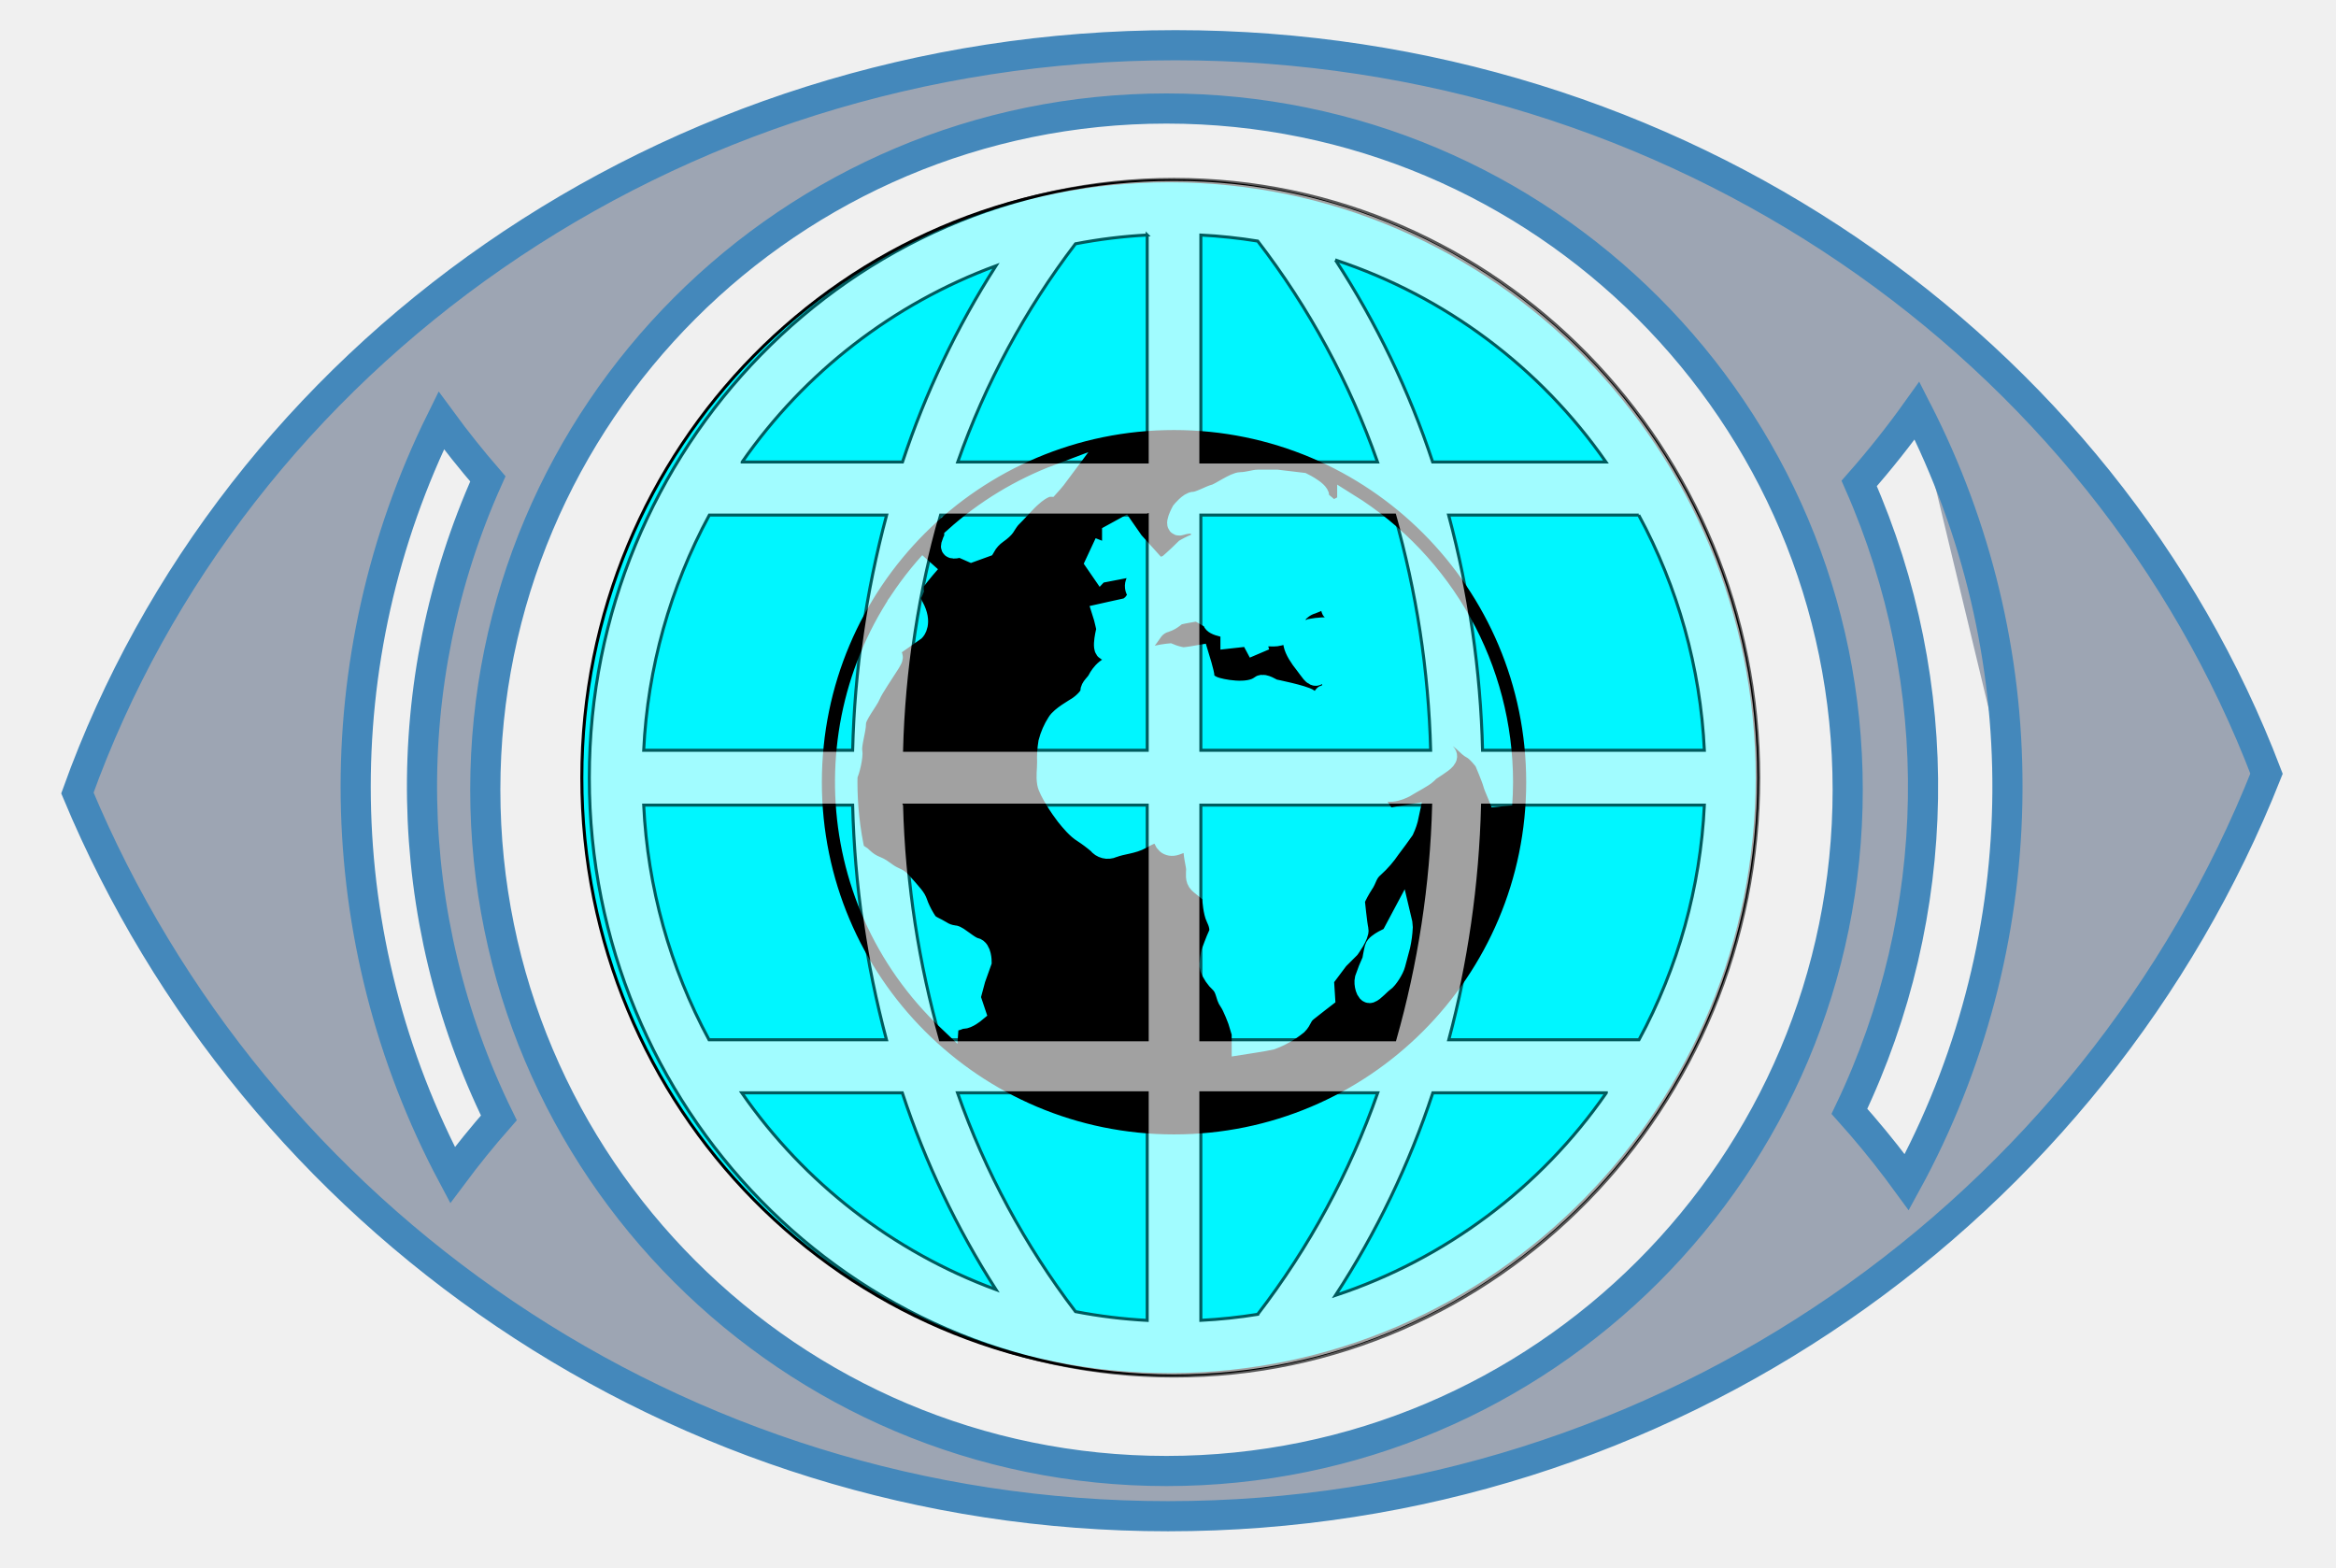
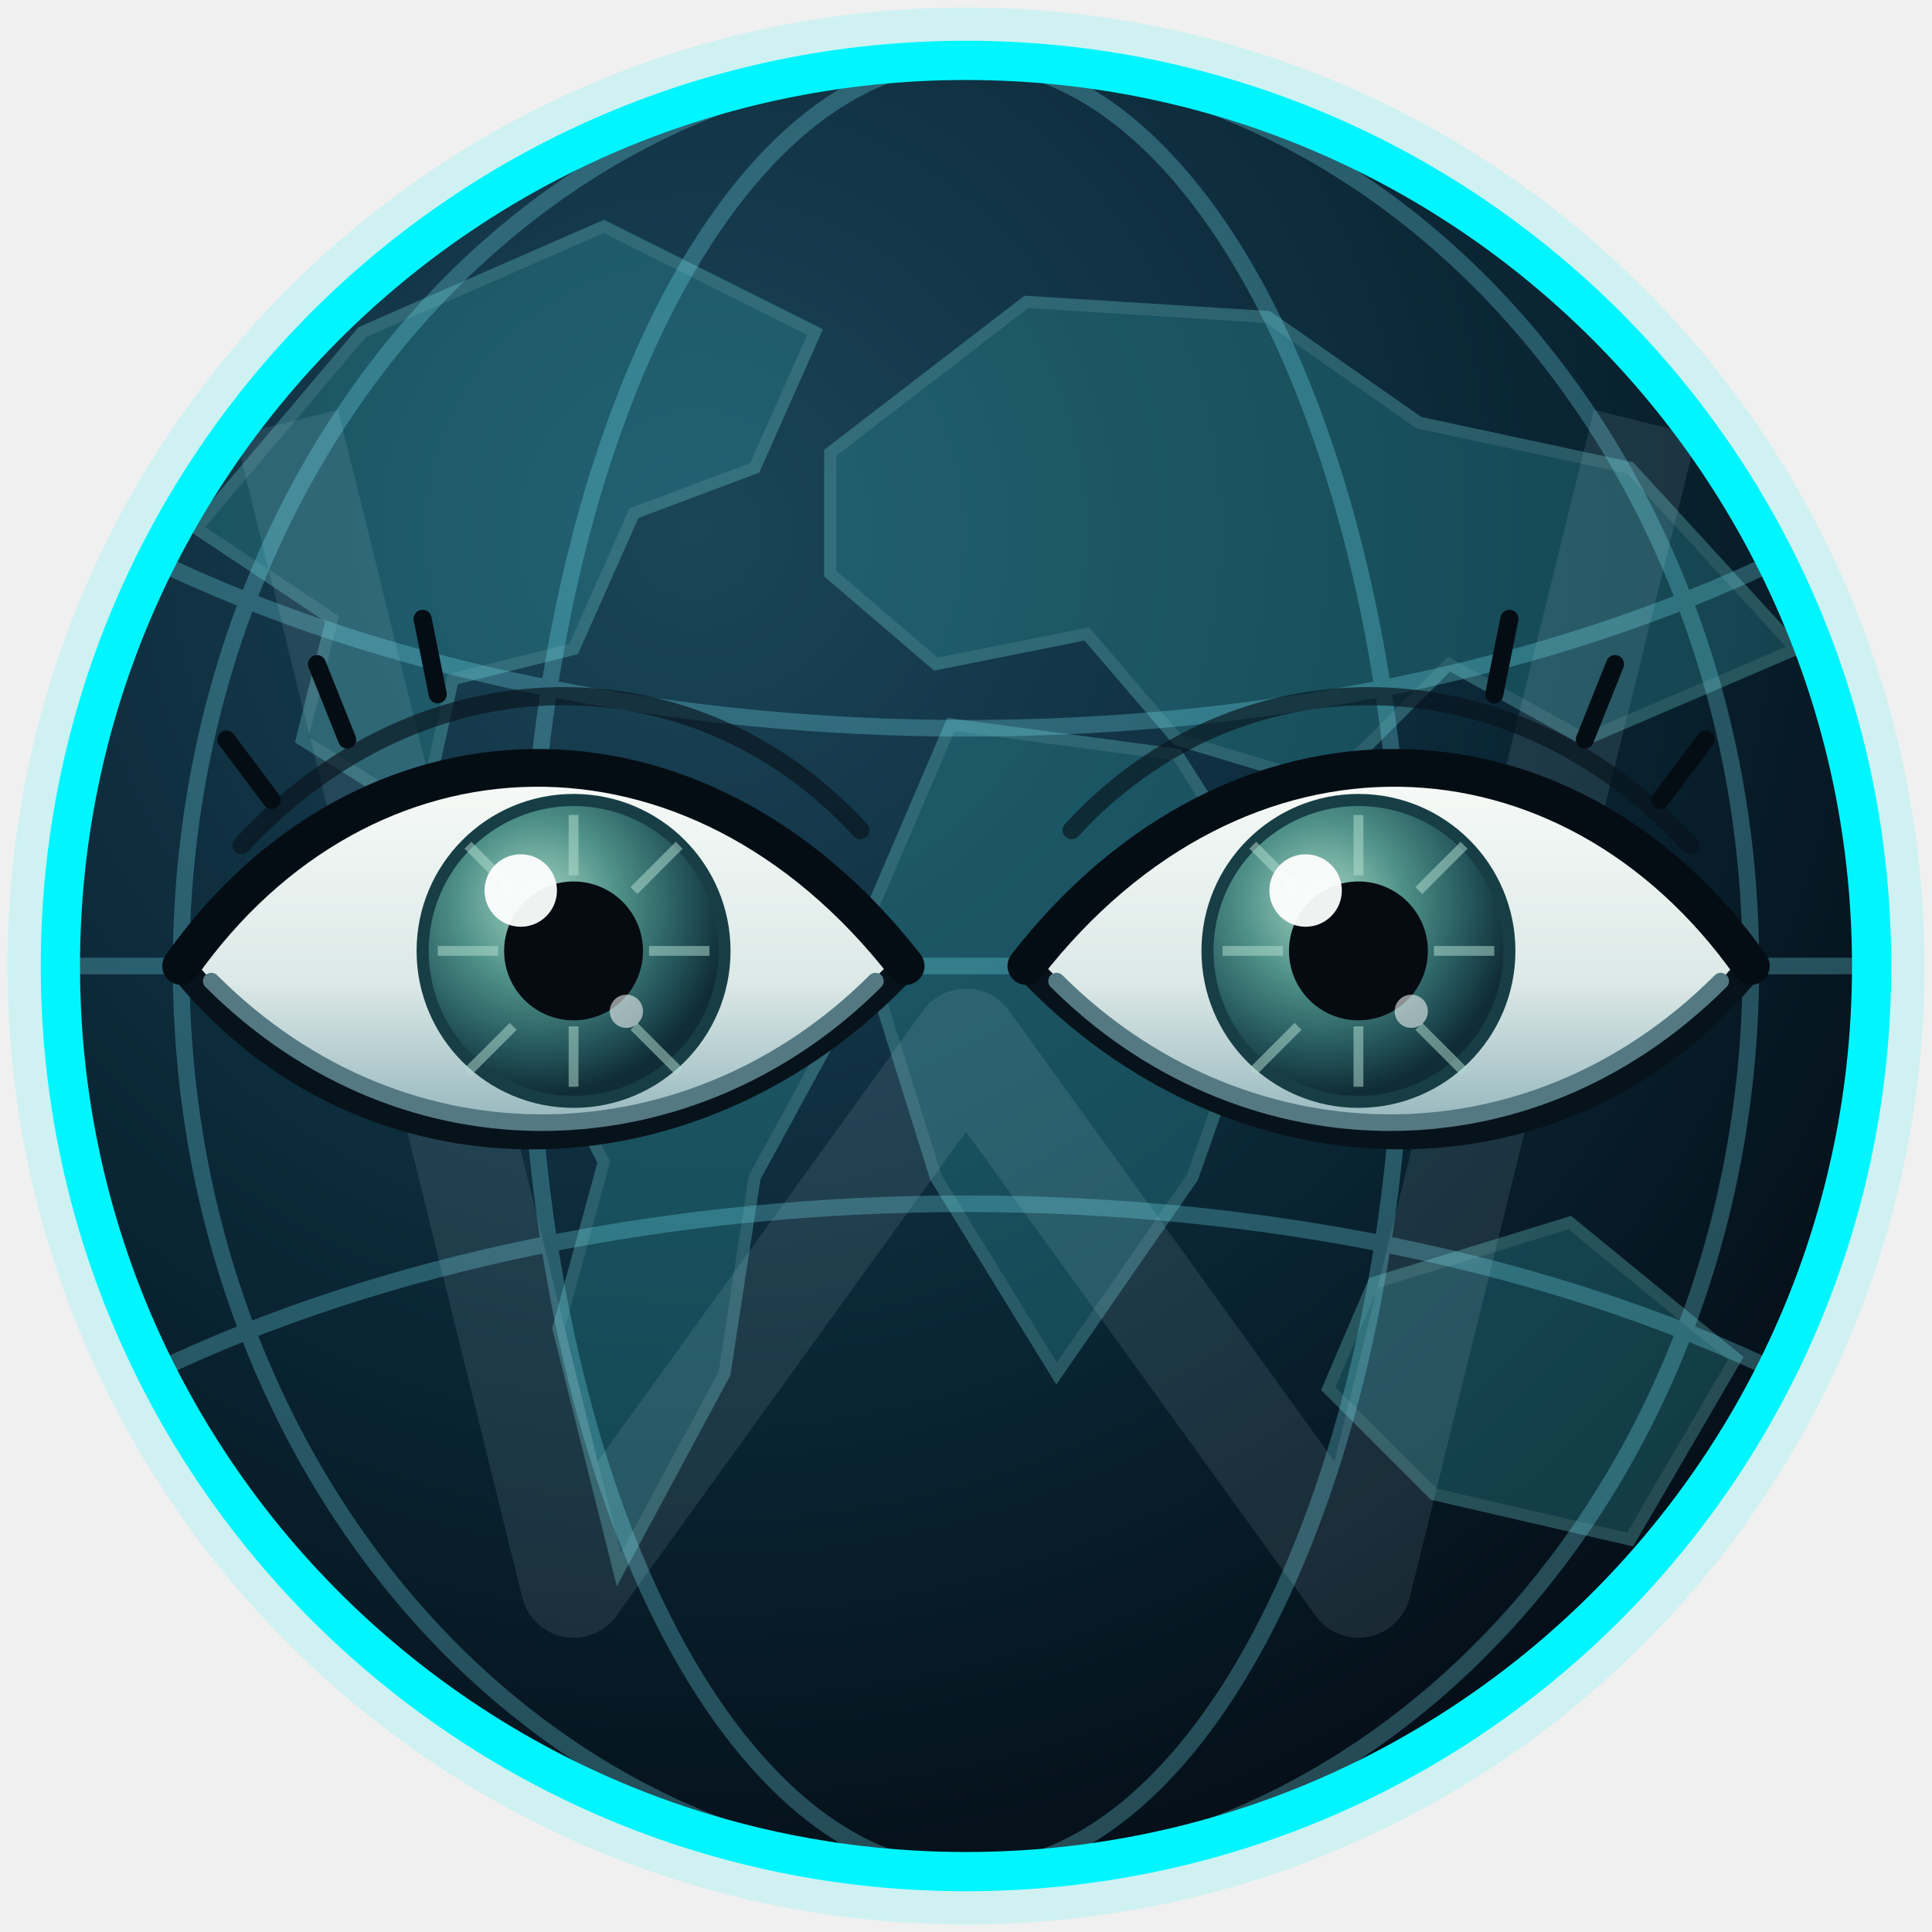
- <svg xmlns="http://www.w3.org/2000/svg" viewBox="180 120 775 520" role="img" aria-labelledby="logo-title">
+ <svg xmlns="http://www.w3.org/2000/svg" viewBox="0 0 128 128" role="img" aria-labelledby="logo-title">
  <defs>
+     <radialGradient id="globe-fill" cx="35%" cy="26%" r="80%">
+       <stop offset="0" stop-color="#1b4559" />
+       <stop offset="0.58" stop-color="#0a2635" />
+       <stop offset="1" stop-color="#040d16" />
+     </radialGradient>
+     <linearGradient id="eye-white" x1="0" y1="0" x2="0" y2="1">
+       <stop offset="0" stop-color="#f8fbf8" />
+       <stop offset="0.58" stop-color="#dce9e7" />
+       <stop offset="1" stop-color="#91b3ba" />
+     </linearGradient>
+     <radialGradient id="iris" cx="38%" cy="34%" r="64%">
+       <stop offset="0" stop-color="#a5d4c4" />
+       <stop offset="0.42" stop-color="#4f9188" />
+       <stop offset="0.78" stop-color="#23545a" />
+       <stop offset="1" stop-color="#102c35" />
+     </radialGradient>
+     <clipPath id="globe-clip">
+       <circle cx="64" cy="64" r="60" />
+     </clipPath>
    <style>
-       .cls-4 {
-         fill: #fff;
+       .eye-scan {
+         animation: eye-scan 14s ease-in-out infinite;
      }
- 
-       .cls-2, .cls-4 {
-         stroke: #000;
-         stroke-width: 1px;
+       @keyframes eye-scan {
+         0%, 100% { transform: translateX(3px); }
+         50% { transform: translateX(-3px); }
      }
- 
-       .cls-1 {
-         fill: #4454727a;
-         stroke: #48b;
-         stroke-width: 10px;
-       }
- 
-       .cls-1, .cls-2, .cls-3, .cls-4 {
-         fill-rule: evenodd;
-       }
- 
-       .cls-2 {
-         fill: #00f6ff;
-       }
- 
-       .cls-3 {
-         stroke: #00f6ff;
-         stroke-linecap: round;
-         stroke-width: 6.99px;
-       }
- 
-       .cls-4 {
-         opacity: 0.63;
+       @media (prefers-reduced-motion: reduce) {
+         .eye-scan { animation: none; }
      }
    </style>
  </defs>
-   <path id="outer_eye" class="cls-1" d="M567.5,623c-163.183,0-303.026-99.084-361.823-239.922C257.508,238.76,401.037,135,570,135c166.451,0,308.222,100.7,361.954,241.667C874.771,520.905,733.152,623,567.5,623ZM567,156c124.816,0,226,101.184,226,226S691.816,608,567,608,341,506.816,341,382,442.184,156,567,156ZM816,256.213A272.836,272.836,0,0,1,846,381M793.574,488.677a249.545,249.545,0,0,0,3.239-208.3A303.384,303.384,0,0,0,816,256.213a274.468,274.468,0,0,1-1.516,252.475q-0.927,1.758-1.88,3.5-1.632-2.238-3.306-4.446Q801.826,497.884,793.574,488.677ZM345.5,490.85q-8.055,9.164-15.37,18.966a274.353,274.353,0,0,1-3.748-250.343q7.347,10.012,15.469,19.393A249.512,249.512,0,0,0,345.5,490.85Z" />
-   <path id="inner_eye" class="cls-2" d="M568,179.985c107.678,0,194.968,88.655,194.968,198.015S675.678,576.015,568,576.015,373.032,487.36,373.032,378,460.322,179.985,568,179.985Z" />
-   <path id="globe" class="cls-3" d="M569.5,499.831A120.331,120.331,0,1,1,689.831,379.5,120.33,120.33,0,0,1,569.5,499.831Zm65.1-50.585c1.225-.4,3.268-2.858,4.492-3.677s3.268-4.083,3.675-5.717,1.227-4.495,1.634-6.126a36.015,36.015,0,0,0,.818-6.135,14.639,14.639,0,0,0-.407-2.855l-3.266,6.127s-4.9,2.04-5.315,3.674-0.817,4.088-.817,4.088a61.248,61.248,0,0,0-2.45,6.133C632.554,446.388,633.372,449.66,634.6,449.246ZM461.011,377.072c0.72-1.105,1.928-6.276,1.6-7.894-0.411-2.037,1.225-6.94,1.225-9.392s4.083-7.358,4.9-9.4,4.491-7.349,6.535-10.623-0.4-2.038-2.449-.809,1.225-3.274,2.449-4.086,8.172-5.72,8.172-5.72,2.449-2.454-.409-7.762c-2.211-4.1,0-4.5,0-6.128a2.43,2.43,0,0,0-1.28-.223c2.129-2.952,4.408-5.788,6.811-8.512A108.871,108.871,0,0,0,494.612,458.6a0.454,0.454,0,0,1,.683-0.363c2.043,0.819,2.449-.4,4.085-0.4s4.086-2.043,4.086-2.043l-1.641-4.9,1.641-6.126,2.041-5.717s0-4.095-2.041-4.5-5.722-4.081-6.946-4.081a10.018,10.018,0,0,1-4.491-1.636c-1.227-.813-3.677-1.634-4.5-2.857a31.144,31.144,0,0,1-2.858-5.314c-0.816-2.039-.409-2.039-3.681-5.715s-2.452-2.863-4.9-4.093-3.265-2.443-5.308-3.263a13.378,13.378,0,0,1-4.5-2.857,4.884,4.884,0,0,0-2.711-1.519,110.041,110.041,0,0,1-2.595-23.808C460.98,378.618,461,377.84,461.011,377.072Zm35.743-78.7a13.8,13.8,0,0,0-1.051,2.589c-0.408,1.638,2.864.416,2.864,0.416L502.239,303l4.5-1.631a13.741,13.741,0,0,1,4.083-4.5c2.857-2.043,2.454-2.452,3.677-4.084s0-.006,5.314-5.732,8.167-5.718,8.167-5.718,1.915-2.1,3.244-3.895A108.986,108.986,0,0,0,496.754,298.368Zm41.024,56.1c-1.224.82-5.715,3.272-6.944,5.315a22.681,22.681,0,0,0-2.859,6.535,31.042,31.042,0,0,0-.408,6.538c0,2.854-.41,4.5,0,6.949s4.5,8.568,6.128,10.623c1.63,2.038,3.674,4.483,5.719,5.713a47.235,47.235,0,0,1,4.9,3.674,4.03,4.03,0,0,0,4.9,1.223c3.272-1.223,6.538-1.223,9.4-2.853s7.353-3.685,7.353-1.231,1.632,4.084,4.082,3.272,6.539-2.858,6.13,0S577,406.764,577,408.4s-0.4,3.265.818,4.495,4.5,3.265,4.5,4.49,0.409,5.311,1.229,6.946,1.639,4.08.823,5.724-2.434,6.123-2.434,6.123-0.779,3.676-.37,4.9a12.683,12.683,0,0,0,3.332,4.906c2.043,2.042,1.771,4.492,2.994,6.124s2.993,6.539,2.993,6.539l1.236,4.088v3.677s7.966-1.231,9.591-1.64a30.673,30.673,0,0,0,8.618-4.9c1.636-1.632,1.311-2.856,3.349-4.488s5.762-4.5,5.762-4.5l-0.387-6.126,4.914-6.544,3.684-3.677s3.267-4.484,2.865-6.128c-0.413-1.628-1.231-9.8-1.231-9.8a37.972,37.972,0,0,1,2.863-5.313c1.224-1.634,1.227-3.678,3.679-5.719a33.109,33.109,0,0,0,5.306-6.126c1.229-1.634,3.681-4.9,4.5-6.127a21.871,21.871,0,0,0,1.635-4.894l-7.355,1.216c-2.45-4.082-9.392-13.073-10.621-15.112a37.04,37.04,0,0,1-2.861-7.76c-0.4-1.634-2.445-6.131-2.856-7.356s-3.27-4.908-4.088-6.128-3.675-2.043-5.309-3.268-11.843-3.27-11.843-3.27-3.129-1.991-4.088-1.226c-4.083,3.269-13.48,1.226-15.523.415s-3.269-2.041-3.269-3.272-1.835-7.143-1.835-7.143-3.985.705-5.213,0.705a20.333,20.333,0,0,1-4.442-1.276s-4.055.379-5.693,1.2a61.205,61.205,0,0,1-6.115,2.438,36.488,36.488,0,0,1-4.488.814c-3.671-1.636-6.529,2.45-7.352,4.079s-2.445,2.454-2.445,4.084S539,353.659,537.778,354.471Zm18.191-54.739-3.128-4.5-3.727,2.045V304.5l-3.839-1.5-1.715,3.674,1.685,2.452L549.114,305v4.129l8.478-1.636,3.164-2.449Zm71.15-12.676c-1.669.869-4.808,3.094-6,1.894-1.227-1.218-4.086-3.423-4.086-3.423,2.448-1.636-4.9-5.212-4.9-5.212l-8.576-1.022h-6.125c-1.227,0-3.681.825-5.723,0.825s-6.943,3.583-8.577,3.994-5.314,2.5-6.944,2.5-4.088,3.086-4.088,3.086-2.856,5.218-.4,4.4,5.717-.858,6.122.367,1.227,3.242,1.636,4.471,6.131,1.618,6.131,1.618a18.551,18.551,0,0,1,2.038-3.683c1.227-1.634,2.452-3.675,2.452-3.675s2.044,4.082,2.452,5.3-0.818,4.908-.818,4.908-4.491,2.852-5.716,2.852-8.175-6.126-8.175-6.126a25.4,25.4,0,0,0-4.489,2.043c-2.856,2.861-5.717,5.31-5.717,5.31a17.057,17.057,0,0,0-4.081,2.046c-1.629,1.222-5.138,1.487-6.117,2.854-2.039,2.863.84,4.9,0.84,4.9l-2.408,3.271-1.548,1.225-5.553,1.221-2.751.616c0.4,1.227,1.258,5.105,1.258,5.105s-1.87,6.943,0,6.943c0,0,4.276,1.64,5.5,1.64s2.625,0.4,4.265-1.227a59.861,59.861,0,0,0,5.156-6.538,8.047,8.047,0,0,1,4.49-3.267c2.454-.82,3-2.047,4.231-2.452s6.47-1.229,6.47-1.229,3.709,2.043,4.932,2.861c0.573,0.386-1.393,1.658,6.086,2.907V331.6l3.7-.411-4.207-3.264-0.44-.1-4.778-4.8-0.419-3.672s4.861,2.862,6.493,3.672a43.671,43.671,0,0,1,4.81,3.272l1.783,5.719,2.4,4.5s-1.87-5.722,0-5.722c0,0,5.158.405,6.381,0a36.253,36.253,0,0,0,5.237-1.632c1.636-.815-0.648-3.68.986-5.721a10.385,10.385,0,0,1,4.981-3.27c1.23-.405,5.35-2.447,5.35-2.447l4.522,0.82c-2.041,1.627-4.486,4.077-2.85,3.676s5.313,1.63,6.949,2.855,0.413,4.087.413,4.087-4.5-.411-7.355-0.815a29.263,29.263,0,0,0-7.351.4l-3.677,2.043s-2.454.816-2.045,2.861,2.045,4.5,3.679,6.535,2.858,4.5,4.085,3.675,5.309-3.265,5.309-3.265a12.784,12.784,0,0,0-.409,4.9,30.6,30.6,0,0,1,.409,4.9s-4.082,0-2.861.822,2.967,3.905,3.681,4.9c4.083,5.717,12.664,18.383,13.482,20.015s0.44,4.126,1.631,5.31c2.454,2.45,7.352,0,8.578-.817s5.311-2.863,6.536-4.082,0.818-.822,3.272-2.454,4.079-2.856,2.859-4.085-3.68-5.725-3.68-5.725c-3.676.825-7.351-1.222-7.351-2.445s-3.269-6.124-3.269-6.124,0.407-.82,3.269.809,5.306,4.908,7.759,4.908,3.678,0.819,6.537,2.453,4.085,3.672,5.719,4.492,4.086,4.086,4.086,4.086,2.447,5.715,2.859,7.358c0.358,1.421,2.277,5.345,2.754,7.132,0.166-2.461.281-4.937,0.281-7.44A108.8,108.8,0,0,0,627.119,287.056ZM548.884,304.5l0.333,0.133-0.333.365v-0.5Z" />
-   <path id="globe_cage" class="cls-4" d="M569.5,576.491c-106.968,0-193.988-89.044-193.988-198.491S462.532,179.509,569.5,179.509,763.488,268.553,763.488,378,676.468,576.491,569.5,576.491ZM578.4,368.9h76.237a314.2,314.2,0,0,0-11.945-78.026H578.4V368.9ZM654.634,387.1H578.4V464.94h64.345A314.251,314.251,0,0,0,654.634,387.1Zm90.813,0H671.861a333.4,333.4,0,0,1-11.206,77.836h63.112A182.117,182.117,0,0,0,745.447,387.1Zm-32.528,95.444H655.363a288.421,288.421,0,0,1-32.3,67.191A177.214,177.214,0,0,0,712.919,482.548Zm-115.67,73.48a263.416,263.416,0,0,0,39.828-73.48H578.4v75.476A173.846,173.846,0,0,0,597.249,556.028ZM560.6,558.036V482.548H497.674a263.837,263.837,0,0,0,39.135,72.575A174.279,174.279,0,0,0,560.6,558.036ZM510.434,547.83a289.038,289.038,0,0,1-31.078-65.282H426.1A177.5,177.5,0,0,0,510.434,547.83Zm-95.208-82.89H474.1A333.353,333.353,0,0,1,462.878,387.1H393.555A182.127,182.127,0,0,0,415.226,464.94ZM393.555,368.9h69.323a333.4,333.4,0,0,1,11.268-78.026H415.332A182.13,182.13,0,0,0,393.555,368.9Zm32.676-95.633h53.185a289.064,289.064,0,0,1,31-65.087A177.487,177.487,0,0,0,426.231,273.263Zm134.372-75.3a174.068,174.068,0,0,0-23.8,2.914,263.8,263.8,0,0,0-39.06,72.384H560.6v-75.3Zm0,92.905H492.051A314.088,314.088,0,0,0,480.106,368.9h80.5V290.87Zm-80.5,96.234A314.1,314.1,0,0,0,492,464.94h68.6V387.1h-80.5ZM578.4,197.977v75.286h58.612a263.412,263.412,0,0,0-39.751-73.289A174.011,174.011,0,0,0,578.4,197.977Zm44.672,8.286a288.6,288.6,0,0,1,32.231,67h57.491A177.213,177.213,0,0,0,623.069,206.263Zm100.6,84.607H660.6A333.3,333.3,0,0,1,671.861,368.9h73.586A182.129,182.129,0,0,0,723.667,290.87Z" />
+   <circle cx="64" cy="64" r="60" fill="none" stroke="#00f6ff" stroke-width="7" opacity="0.14" />
+   <circle cx="64" cy="64" r="60" fill="url(#globe-fill)" />
+   <g clip-path="url(#globe-clip)">
+     <g fill="#36aeb2" stroke="#79e7e5" stroke-width="0.8" opacity="0.28">
+       <path d="M13 35 24 22 40 15 54 22 50 31 42 34 38 43 30 45 28 54 20 49 22 41Z" />
+       <path d="M39 54 51 57 56 67 50 78 48 91 41 104 37 88 40 77 34 65Z" />
+       <path d="M55 30 68 20 84 21 94 28 108 31 119 43 105 49 96 44 88 52 78 49 72 42 62 44 55 38Z" />
+       <path d="M63 48 78 50 85 61 79 78 70 91 62 78 57 62Z" />
+       <path d="M91 85 104 81 115 90 108 102 95 99 88 92Z" />
+     </g>
+     <g fill="none" stroke="#75e7f4" stroke-width="1.1" opacity="0.28">
+       <ellipse cx="64" cy="64" rx="29" ry="60" />
+       <ellipse cx="64" cy="64" rx="52" ry="60" />
+       <path d="M4 64h120M10 37c31 15 77 15 108 0M10 91c31-15 77-15 108 0" />
+     </g>
+     <path d="M19 28 38 105 64 69 90 105 109 28" fill="none" stroke="#d9f7ff" stroke-width="7" stroke-linejoin="round" opacity="0.1" />
+     <g class="eye-scan">
+       <path d="M12 64C24 47 46 46 60 64C46 79 24 79 12 64Z" fill="url(#eye-white)" stroke="#07131b" stroke-width="1.8" />
+       <path d="M68 64C82 46 104 47 116 64C104 79 82 79 68 64Z" fill="url(#eye-white)" stroke="#07131b" stroke-width="1.8" />
+       <g stroke="#173e45" stroke-width="0.8">
+         <circle cx="38" cy="63" r="10" fill="url(#iris)" />
+         <circle cx="90" cy="63" r="10" fill="url(#iris)" />
+       </g>
+       <g fill="none" stroke="#b2ddd0" stroke-width="0.65" opacity="0.52">
+         <path d="M38 54v4M38 68v4M29 63h4M43 63h4M31 56l3 3M42 68l3 3M45 56l-3 3M34 68l-3 3" />
+         <path d="M90 54v4M90 68v4M81 63h4M95 63h4M83 56l3 3M94 68l3 3M97 56l-3 3M86 68l-3 3" />
+       </g>
+       <circle cx="38" cy="63" r="4.6" fill="#050b10" />
+       <circle cx="90" cy="63" r="4.6" fill="#050b10" />
+       <g fill="#fff">
+         <circle cx="34.5" cy="59" r="2.4" opacity="0.94" />
+         <circle cx="41.5" cy="67" r="1.1" opacity="0.55" />
+         <circle cx="86.5" cy="59" r="2.4" opacity="0.94" />
+         <circle cx="93.5" cy="67" r="1.1" opacity="0.55" />
+       </g>
+       <g fill="none" stroke-linecap="round">
+         <path d="M12 64C24 47 46 46 60 64M68 64C82 46 104 47 116 64" stroke="#050d14" stroke-width="2.5" />
+         <path d="M14 65C27 78 46 77 58 65M70 65C82 77 101 78 114 65" stroke="#557983" stroke-width="1.1" />
+         <path d="M16 56C28 43 46 43 57 55M71 55C82 43 100 43 112 56" stroke="#07131b" stroke-width="1.2" opacity="0.65" />
+         <path d="M18 53l-3-4M23 49l-2-5M29 46l-1-5M110 53l3-4M105 49l2-5M99 46l1-5" stroke="#050d14" stroke-width="1.2" />
+       </g>
+     </g>
+   </g>
+   <circle cx="64" cy="64" r="60" fill="none" stroke="#00f6ff" stroke-width="2.6" />
</svg>
